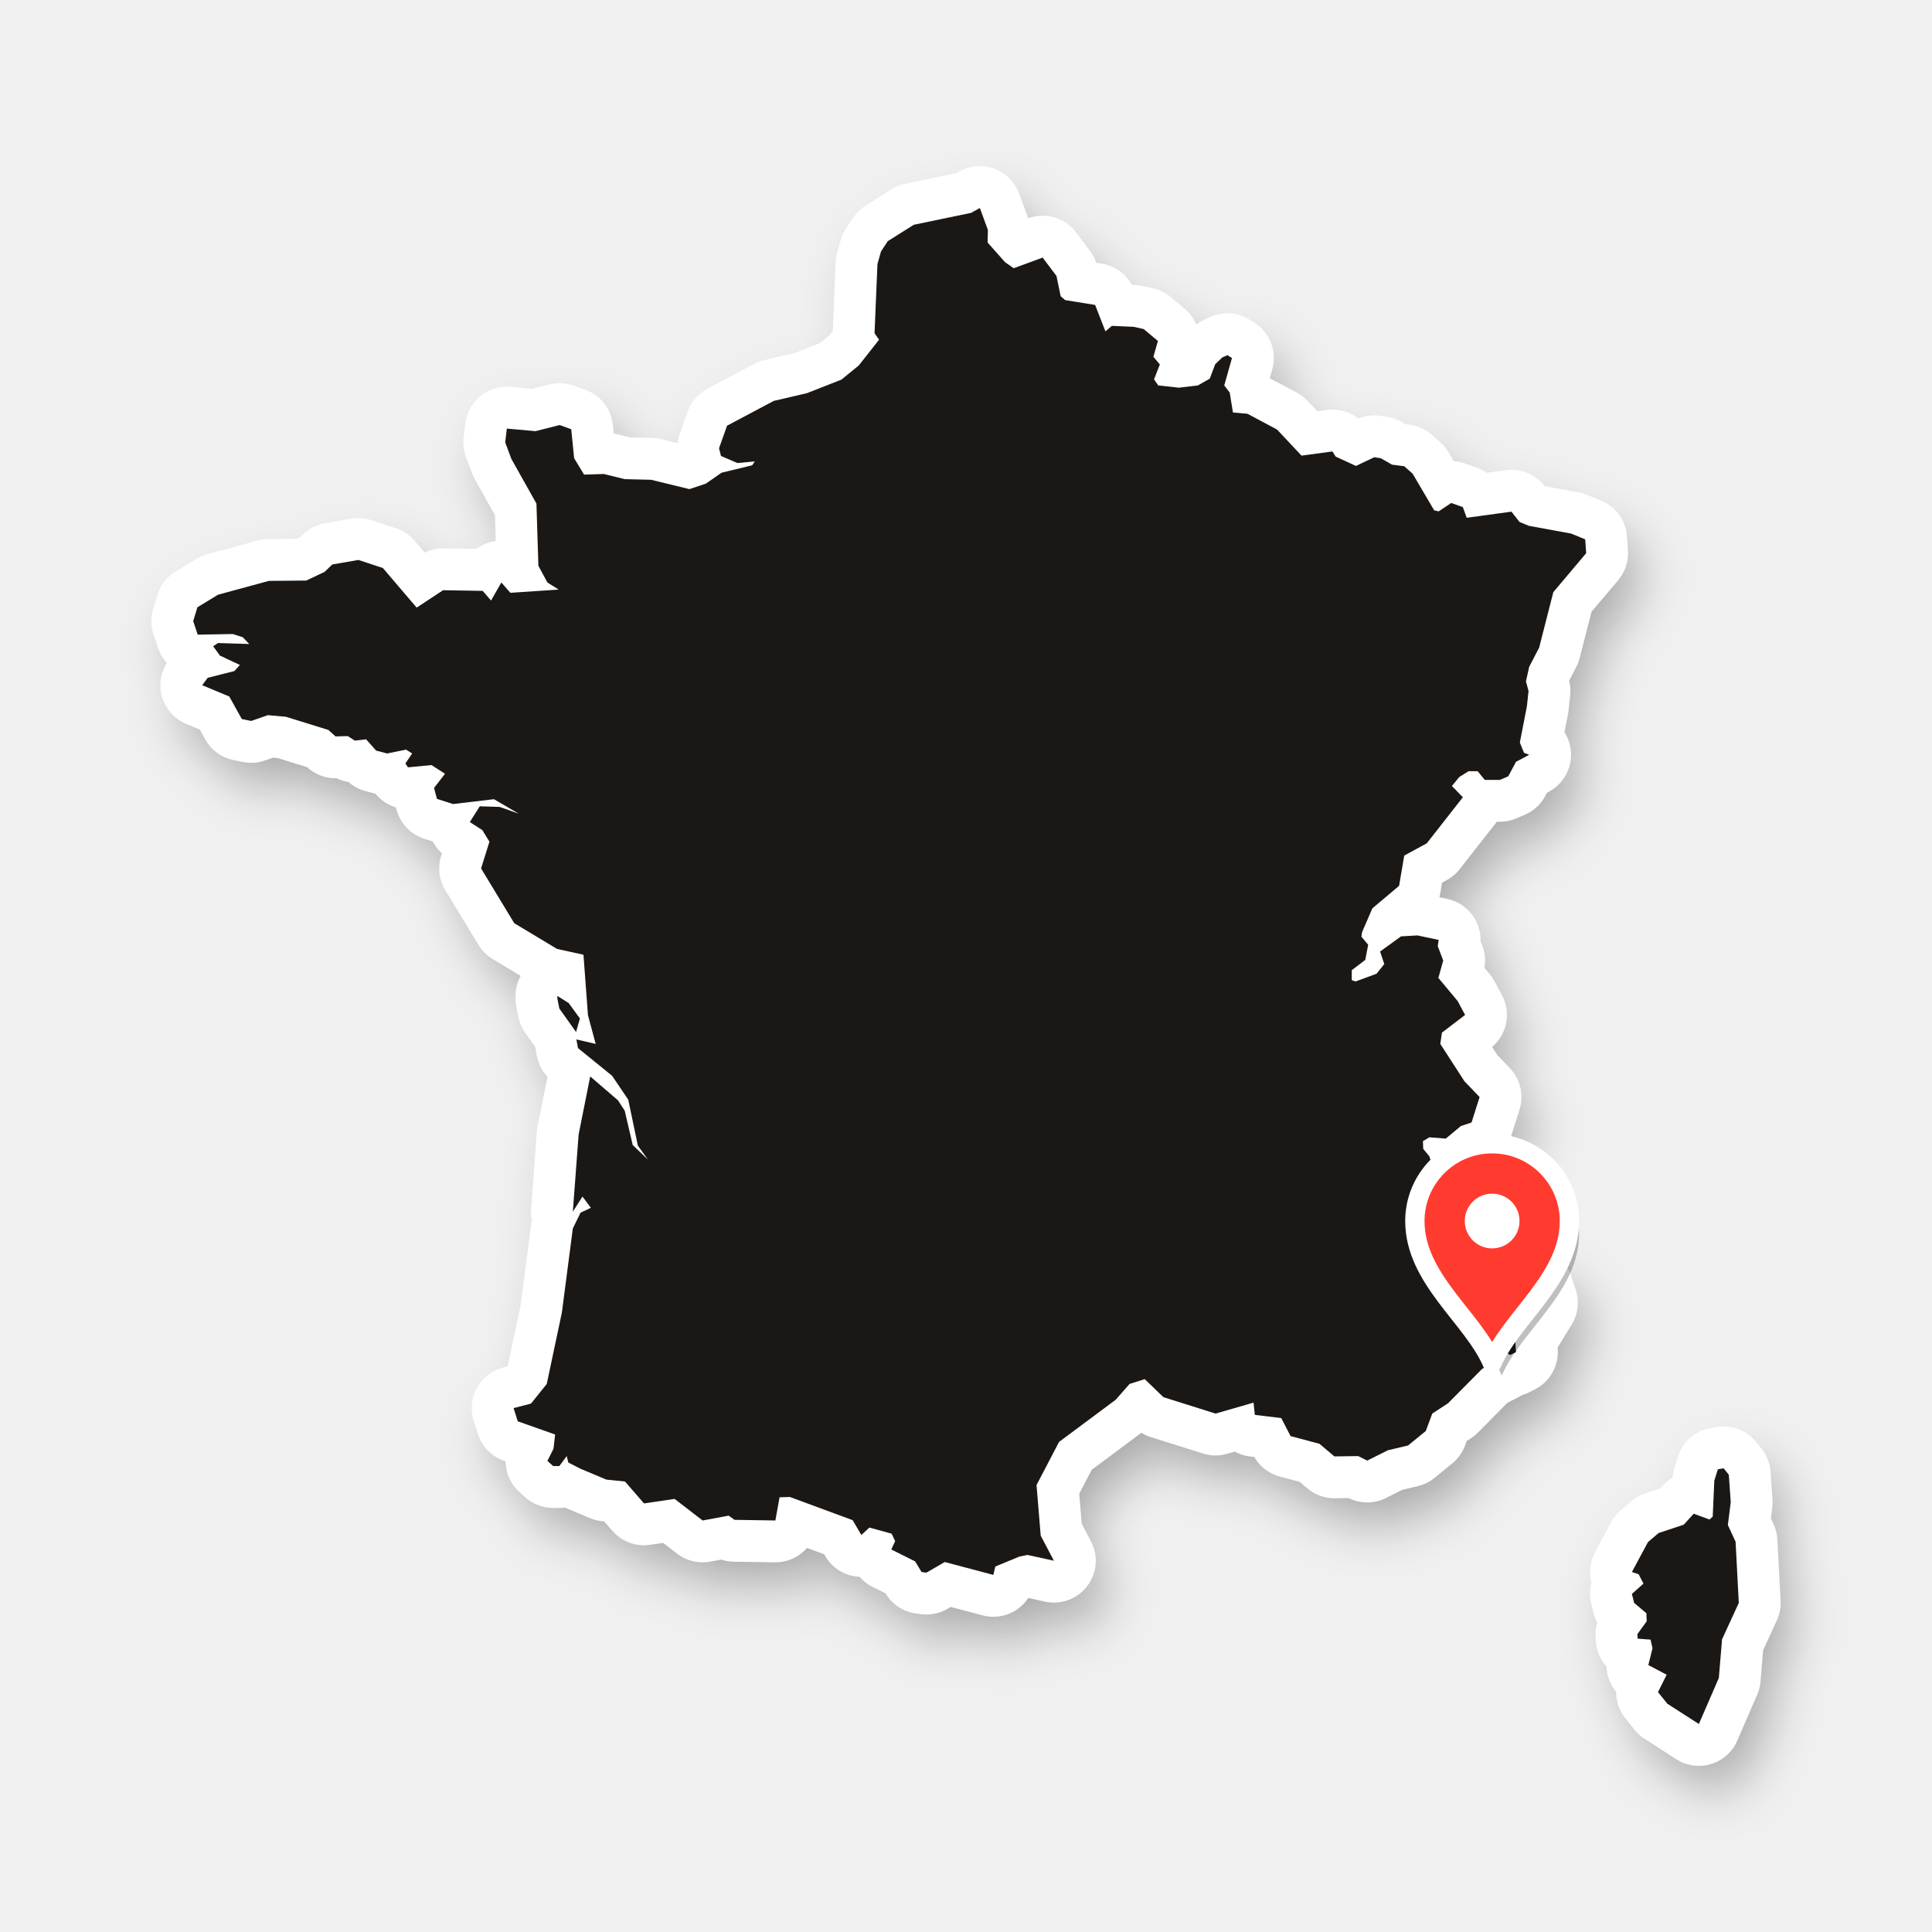
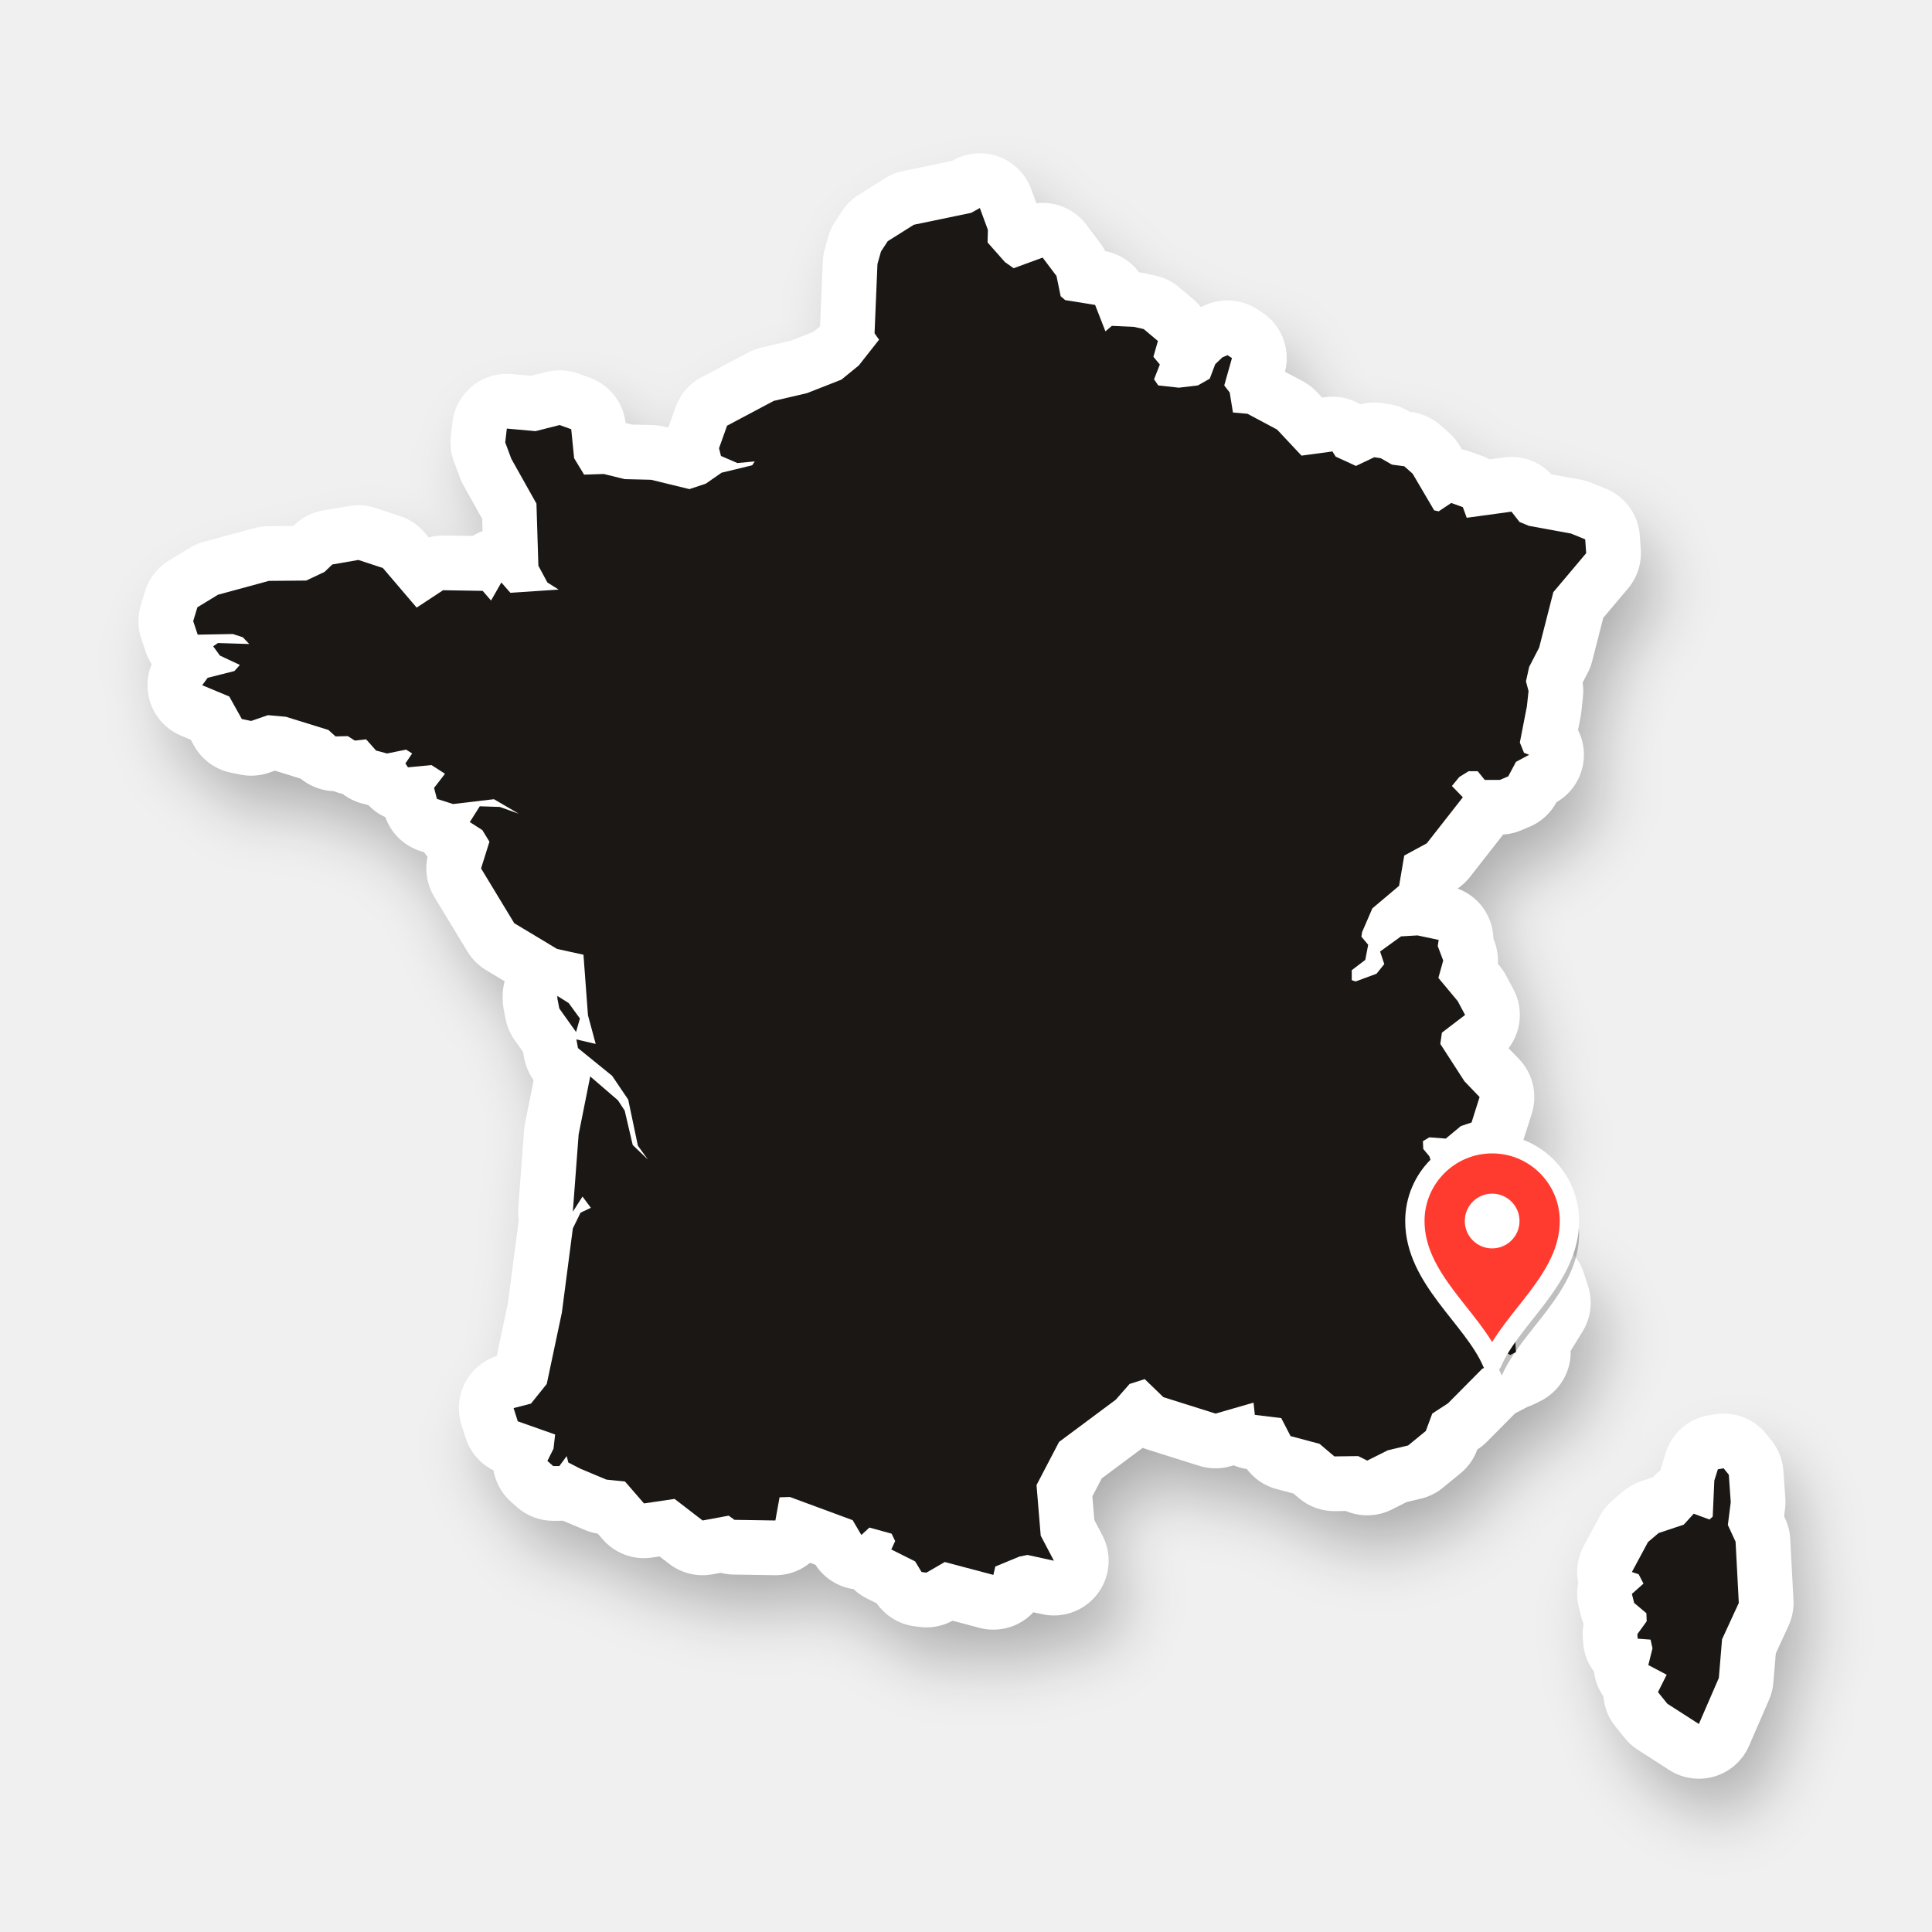
<svg xmlns="http://www.w3.org/2000/svg" width="600" height="600" viewBox="0 0 600 600">
  <defs>
    <filter id="s" x="-20%" y="-20%" width="140%" height="140%">
-       <feGaussianBlur stdDeviation="7" />
+       <feGaussianBlur stdDeviation="9" />
    </filter>
  </defs>
-   <path d="M537.5 466.5L536.6 473.6L539.0 478.8L540.0 497.8L534.8 509.1L533.8 521.1L527.6 535.4L517.8 529.1L514.9 525.5L517.6 520.1L511.9 517.1L513.2 511.9L512.6 509.2L508.6 508.9L508.5 507.5L511.4 503.5L511.3 501.0L507.5 497.8L506.8 495.0L510.4 491.8L508.9 488.9L506.8 488.2L511.8 478.9L515.1 476.1L522.9 473.5L526.0 470.1L530.9 471.9L531.9 471.0L532.4 459.8L533.5 456.3L535.3 456.0L536.9 458.0L537.5 466.5ZM474.9 234.4L470.8 236.6L468.4 241.1L465.8 242.2L461.1 242.2L458.9 239.5L456.1 239.5L453.2 241.3L450.9 244.1L454.3 247.6L443.1 261.9L436.1 265.7L434.5 275.1L426.2 282.1L423.0 289.5L422.8 290.9L424.9 293.4L424.0 298.1L419.8 301.3L419.8 304.4L421.0 304.8L427.5 302.4L429.9 299.4L428.6 295.5L435.1 290.8L440.2 290.5L446.8 291.9L446.5 293.8L448.2 298.3L446.7 303.7L452.7 310.9L455.0 315.2L447.8 320.7L447.3 324.2L454.8 335.8L459.5 340.7L457.0 348.6L453.7 349.7L449.0 353.6L443.9 353.2L441.9 354.4L442.0 356.8L443.9 359.1L445.5 364.0L454.1 368.5L455.3 373.9L453.0 375.8L449.0 383.9L450.7 387.9L450.1 389.6L453.2 395.0L459.3 398.9L466.7 402.4L475.7 400.6L477.0 404.6L470.5 415.2L470.8 419.9L469.0 420.8L467.6 420.0L467.0 421.6L460.3 425.1L449.7 435.8L444.8 439.0L442.8 444.4L437.3 448.9L431.0 450.4L424.6 453.6L421.8 452.2L414.4 452.3L409.8 448.4L400.8 446.0L397.9 440.4L389.7 439.4L389.3 435.6L377.5 439.0L361.3 433.9L355.5 428.3L350.8 429.8L346.5 434.7L328.9 447.8L321.9 461.2L323.2 476.9L327.3 484.7L319.1 482.9L316.6 483.4L309.1 486.5L308.5 489.1L293.4 485.1L287.7 488.4L286.2 488.2L284.2 484.9L276.8 481.2L278.0 478.6L276.9 476.3L270.0 474.4L267.5 476.7L264.8 472.1L245.3 464.9L242.1 465.0L240.8 472.2L228.1 472.0L226.3 470.7L218.2 472.2L209.5 465.5L200.0 466.9L194.1 460.1L188.3 459.5L180.2 456.1L176.5 454.2L176.0 452.2L173.7 455.3L171.8 455.3L170.0 453.7L171.9 449.9L172.4 445.5L160.8 441.4L159.5 437.3L164.9 435.9L169.8 429.8L174.5 407.6L177.9 381.5L180.3 376.6L183.5 375.1L180.9 371.6L177.9 376.3L179.7 352.3L183.3 334.3L191.9 341.7L194.0 344.9L196.5 355.6L201.2 360.1L198.1 355.8L195.1 341.5L190.1 334.1L179.5 325.5L179.0 322.8L185.0 324.2L182.6 315.3L181.2 296.5L173.0 294.7L159.7 286.7L149.4 269.7L152.0 261.4L149.8 257.8L145.9 255.3L149.0 250.4L155.2 250.6L161.1 252.7L153.4 248.2L140.7 249.7L135.7 248.1L134.8 244.7L138.2 240.3L134.0 237.6L126.7 238.3L125.9 237.1L128.0 234.0L126.1 232.8L120.2 234.0L116.8 233.1L113.7 229.6L110.2 230.0L108.0 228.6L104.2 228.7L102.0 226.7L88.8 222.6L83.2 222.1L78.0 223.9L75.1 223.3L71.2 216.3L62.8 212.8L64.5 210.5L72.8 208.4L74.5 206.5L68.3 203.6L66.2 200.7L67.7 199.7L77.4 200.0L75.4 197.9L72.3 196.9L61.4 197.1L60.0 192.9L61.3 188.6L67.7 184.7L83.5 180.4L95.1 180.3L100.8 177.6L103.2 175.3L111.3 173.9L118.9 176.4L129.4 188.7L137.6 183.3L149.9 183.5L152.5 186.5L155.7 180.9L158.5 184.1L173.5 183.1L170.0 180.9L167.2 175.7L166.6 156.4L158.8 142.5L156.9 137.4L157.4 133.1L166.3 133.9L173.8 132.0L177.4 133.3L178.3 142.3L181.4 147.4L187.5 147.2L194.0 148.8L202.2 149.0L214.1 151.9L219.2 150.2L224.1 146.8L233.6 144.5L234.4 143.3L229.0 143.8L223.9 141.6L223.3 139.2L225.8 132.2L240.3 124.5L250.6 122.1L261.3 117.9L266.7 113.5L273.0 105.5L271.6 103.5L272.5 82.0L273.6 78.1L275.7 74.9L283.8 69.8L301.6 66.1L304.3 64.6L306.8 71.4L306.7 75.3L312.1 81.4L314.8 83.3L323.8 80.0L328.1 85.7L329.4 92.0L330.8 93.2L340.1 94.7L343.3 102.9L345.3 101.2L352.1 101.5L355.2 102.2L359.6 105.9L358.2 110.8L360.2 113.2L358.4 117.8L359.7 119.7L366.1 120.4L372.0 119.7L375.7 117.6L377.4 113.1L379.6 111.0L381.2 110.3L382.6 111.2L380.2 119.7L381.9 121.9L382.9 128.1L387.4 128.5L396.6 133.4L404.2 141.5L413.8 140.2L414.8 141.8L421.1 144.7L426.8 142.0L428.8 142.3L432.3 144.3L436.1 144.8L438.7 147.1L445.4 158.5L446.8 158.8L450.7 156.2L454.3 157.5L455.5 160.8L469.4 158.9L471.9 162.1L474.8 163.3L487.9 165.7L492.3 167.5L492.6 171.8L482.4 183.9L478.0 201.1L474.9 207.1L473.9 211.6L474.7 214.6L474.2 219.3L472.0 230.6L473.3 233.8L474.9 234.4ZM180.1 316.3L178.9 320.5L173.7 313.2L173.1 310.1L173.1 309.3L176.6 311.5L180.1 316.3Z" transform="translate(5 9)" fill="#000" fill-opacity=".22" stroke="#000" stroke-opacity=".22" stroke-width="26" stroke-linejoin="round" filter="url(#s)" />
-   <path d="M537.5 466.5L536.6 473.6L539.0 478.8L540.0 497.8L534.8 509.1L533.8 521.1L527.6 535.4L517.8 529.1L514.9 525.5L517.6 520.1L511.9 517.1L513.2 511.9L512.6 509.2L508.6 508.9L508.5 507.5L511.4 503.5L511.3 501.0L507.5 497.8L506.8 495.0L510.4 491.8L508.9 488.9L506.8 488.2L511.8 478.9L515.1 476.1L522.9 473.5L526.0 470.1L530.9 471.9L531.9 471.0L532.4 459.8L533.5 456.3L535.3 456.0L536.9 458.0L537.5 466.5ZM474.9 234.4L470.8 236.6L468.4 241.1L465.8 242.2L461.1 242.2L458.9 239.5L456.1 239.5L453.2 241.3L450.9 244.1L454.3 247.6L443.1 261.9L436.1 265.7L434.5 275.1L426.2 282.1L423.0 289.5L422.8 290.9L424.9 293.4L424.0 298.1L419.8 301.3L419.8 304.4L421.0 304.8L427.5 302.4L429.9 299.4L428.6 295.5L435.1 290.8L440.2 290.5L446.8 291.9L446.5 293.8L448.2 298.3L446.7 303.7L452.7 310.9L455.0 315.2L447.8 320.7L447.3 324.2L454.8 335.8L459.5 340.7L457.0 348.6L453.7 349.7L449.0 353.6L443.9 353.2L441.9 354.4L442.0 356.8L443.9 359.1L445.5 364.0L454.1 368.5L455.3 373.9L453.0 375.8L449.0 383.9L450.7 387.9L450.1 389.6L453.2 395.0L459.3 398.9L466.7 402.4L475.7 400.6L477.0 404.6L470.5 415.2L470.8 419.9L469.0 420.8L467.6 420.0L467.0 421.6L460.3 425.1L449.7 435.8L444.8 439.0L442.8 444.4L437.3 448.9L431.0 450.4L424.6 453.6L421.8 452.2L414.4 452.3L409.8 448.4L400.8 446.0L397.9 440.4L389.7 439.4L389.3 435.6L377.5 439.0L361.3 433.9L355.5 428.3L350.8 429.8L346.5 434.7L328.9 447.8L321.9 461.2L323.2 476.9L327.3 484.7L319.1 482.9L316.6 483.4L309.1 486.5L308.5 489.1L293.4 485.1L287.7 488.4L286.2 488.2L284.2 484.9L276.8 481.2L278.0 478.6L276.9 476.3L270.0 474.4L267.5 476.7L264.8 472.1L245.3 464.9L242.1 465.0L240.8 472.2L228.1 472.0L226.3 470.7L218.2 472.2L209.5 465.5L200.0 466.9L194.1 460.1L188.3 459.5L180.2 456.1L176.5 454.2L176.0 452.2L173.7 455.3L171.8 455.3L170.0 453.7L171.9 449.9L172.4 445.5L160.8 441.4L159.5 437.3L164.9 435.9L169.8 429.8L174.5 407.6L177.9 381.5L180.3 376.6L183.5 375.1L180.9 371.6L177.9 376.3L179.7 352.3L183.3 334.3L191.9 341.7L194.0 344.9L196.5 355.6L201.2 360.1L198.1 355.8L195.1 341.5L190.1 334.1L179.5 325.5L179.0 322.8L185.0 324.2L182.6 315.3L181.2 296.5L173.0 294.7L159.7 286.7L149.4 269.7L152.0 261.4L149.8 257.8L145.9 255.3L149.0 250.4L155.2 250.6L161.1 252.7L153.4 248.2L140.7 249.7L135.7 248.1L134.8 244.7L138.2 240.3L134.0 237.6L126.7 238.3L125.9 237.1L128.0 234.0L126.1 232.8L120.2 234.0L116.8 233.1L113.7 229.6L110.2 230.0L108.0 228.6L104.2 228.7L102.0 226.7L88.8 222.6L83.2 222.1L78.0 223.9L75.1 223.3L71.2 216.3L62.8 212.8L64.5 210.5L72.8 208.4L74.5 206.5L68.3 203.6L66.2 200.7L67.7 199.7L77.4 200.0L75.4 197.9L72.3 196.9L61.4 197.1L60.0 192.9L61.3 188.6L67.7 184.7L83.5 180.4L95.1 180.3L100.8 177.6L103.2 175.3L111.3 173.9L118.9 176.4L129.4 188.7L137.6 183.3L149.9 183.5L152.5 186.5L155.7 180.9L158.5 184.1L173.5 183.1L170.0 180.9L167.2 175.7L166.6 156.4L158.8 142.5L156.9 137.4L157.4 133.1L166.3 133.9L173.8 132.0L177.4 133.3L178.3 142.3L181.4 147.4L187.5 147.2L194.0 148.8L202.2 149.0L214.1 151.9L219.2 150.2L224.1 146.8L233.6 144.5L234.4 143.3L229.0 143.8L223.9 141.6L223.3 139.2L225.8 132.2L240.3 124.5L250.6 122.1L261.3 117.9L266.7 113.5L273.0 105.5L271.6 103.5L272.5 82.0L273.6 78.1L275.7 74.9L283.8 69.8L301.6 66.1L304.3 64.6L306.8 71.4L306.7 75.3L312.1 81.4L314.8 83.3L323.8 80.0L328.1 85.7L329.4 92.0L330.8 93.2L340.1 94.7L343.3 102.9L345.3 101.2L352.1 101.5L355.2 102.2L359.6 105.9L358.2 110.8L360.2 113.2L358.4 117.8L359.7 119.7L366.1 120.4L372.0 119.7L375.7 117.6L377.4 113.1L379.6 111.0L381.2 110.3L382.6 111.2L380.2 119.7L381.9 121.9L382.9 128.1L387.4 128.5L396.6 133.4L404.2 141.5L413.8 140.2L414.8 141.8L421.1 144.7L426.8 142.0L428.8 142.3L432.3 144.3L436.1 144.8L438.7 147.1L445.4 158.5L446.8 158.8L450.7 156.2L454.3 157.5L455.5 160.8L469.4 158.9L471.9 162.1L474.8 163.3L487.9 165.7L492.3 167.5L492.6 171.8L482.4 183.9L478.0 201.1L474.9 207.1L473.9 211.6L474.7 214.6L474.2 219.3L472.0 230.6L473.3 233.8L474.9 234.4ZM180.1 316.3L178.9 320.5L173.7 313.2L173.1 310.1L173.1 309.3L176.6 311.5L180.1 316.3Z" fill="#fff" stroke="#fff" stroke-width="26" stroke-linejoin="round" />
+   <path d="M537.5 466.5L536.6 473.6L539.0 478.8L540.0 497.8L534.8 509.1L533.8 521.1L527.6 535.4L517.8 529.1L514.9 525.5L517.6 520.1L511.9 517.1L513.2 511.9L512.6 509.2L508.6 508.9L508.5 507.5L511.4 503.5L511.3 501.0L507.5 497.8L506.8 495.0L510.4 491.8L508.9 488.9L506.8 488.2L511.8 478.9L515.1 476.1L522.9 473.5L526.0 470.1L530.9 471.9L531.9 471.0L532.4 459.8L533.5 456.3L535.3 456.0L536.9 458.0L537.5 466.5ZM474.9 234.4L470.8 236.6L468.4 241.1L465.8 242.2L461.1 242.2L458.9 239.5L456.1 239.5L453.2 241.3L450.9 244.1L454.3 247.6L443.1 261.9L436.1 265.7L434.5 275.1L426.2 282.1L423.0 289.5L422.8 290.9L424.9 293.4L424.0 298.1L419.8 301.3L419.8 304.4L421.0 304.8L427.5 302.4L429.9 299.4L428.6 295.5L435.1 290.8L440.2 290.5L446.8 291.9L446.5 293.8L448.2 298.3L446.7 303.7L452.7 310.9L455.0 315.2L447.8 320.7L447.3 324.2L454.8 335.8L459.5 340.7L457.0 348.6L453.7 349.7L449.0 353.6L443.9 353.2L441.9 354.4L442.0 356.8L443.9 359.1L445.5 364.0L454.1 368.5L455.3 373.9L453.0 375.8L449.0 383.9L450.7 387.9L450.1 389.6L453.2 395.0L459.3 398.9L466.7 402.4L475.7 400.6L477.0 404.6L470.5 415.2L470.8 419.9L469.0 420.8L467.6 420.0L467.0 421.6L460.3 425.1L449.7 435.8L444.8 439.0L442.8 444.4L437.3 448.9L431.0 450.4L424.6 453.6L421.8 452.2L414.4 452.3L409.8 448.4L400.8 446.0L397.9 440.4L389.7 439.4L389.3 435.6L377.5 439.0L361.3 433.9L355.5 428.3L350.8 429.8L346.5 434.7L328.9 447.8L321.9 461.2L323.2 476.9L327.3 484.7L319.1 482.9L316.6 483.4L309.1 486.5L308.5 489.1L293.4 485.1L287.7 488.4L286.2 488.2L284.2 484.9L276.8 481.2L278.0 478.6L276.9 476.3L270.0 474.4L267.5 476.7L264.8 472.1L245.3 464.9L242.1 465.0L240.8 472.2L228.1 472.0L226.3 470.7L218.2 472.2L209.5 465.5L200.0 466.9L194.1 460.1L188.3 459.5L180.2 456.1L176.5 454.2L176.0 452.2L173.7 455.3L171.8 455.3L170.0 453.7L171.9 449.9L172.4 445.5L160.8 441.4L159.5 437.3L164.9 435.9L169.8 429.8L174.5 407.6L177.9 381.5L180.3 376.6L183.5 375.1L180.9 371.6L177.9 376.3L179.7 352.3L183.3 334.3L191.9 341.7L194.0 344.9L196.5 355.6L201.2 360.1L198.1 355.8L195.1 341.5L190.1 334.1L179.5 325.5L179.0 322.8L185.0 324.2L182.6 315.3L181.2 296.5L173.0 294.7L159.7 286.7L149.4 269.7L152.0 261.4L149.8 257.8L145.9 255.3L149.0 250.4L155.2 250.6L161.1 252.7L153.4 248.2L140.7 249.7L135.7 248.1L134.8 244.7L138.2 240.3L134.0 237.6L126.7 238.3L125.9 237.1L128.0 234.0L126.1 232.8L120.2 234.0L116.8 233.1L113.7 229.6L110.2 230.0L108.0 228.6L104.2 228.7L102.0 226.7L88.8 222.6L83.2 222.1L78.0 223.9L75.1 223.3L71.2 216.3L62.8 212.8L64.5 210.5L72.8 208.4L74.5 206.5L68.3 203.6L66.2 200.7L67.7 199.7L77.4 200.0L75.4 197.9L72.3 196.9L61.4 197.1L60.0 192.9L61.3 188.6L67.7 184.7L83.5 180.4L95.1 180.3L100.8 177.6L103.2 175.3L111.3 173.9L118.9 176.4L129.4 188.7L137.6 183.3L149.9 183.5L152.5 186.5L155.7 180.9L158.5 184.1L173.5 183.1L170.0 180.9L167.2 175.7L166.6 156.4L158.8 142.5L156.9 137.4L157.4 133.1L166.3 133.9L173.8 132.0L177.4 133.3L178.3 142.3L181.4 147.4L187.5 147.2L194.0 148.8L202.2 149.0L214.1 151.9L219.2 150.2L224.1 146.8L233.6 144.5L234.4 143.3L229.0 143.8L223.9 141.6L223.3 139.2L225.8 132.2L240.3 124.5L250.6 122.1L261.3 117.9L266.7 113.5L273.0 105.5L271.6 103.5L272.5 82.0L273.6 78.1L275.7 74.9L283.8 69.8L301.6 66.1L304.3 64.6L306.8 71.4L306.7 75.3L312.1 81.4L314.8 83.3L323.8 80.0L328.1 85.7L329.4 92.0L330.8 93.2L340.1 94.7L343.3 102.9L345.3 101.2L352.1 101.5L355.2 102.2L359.6 105.9L358.2 110.8L360.2 113.2L358.4 117.8L359.7 119.7L366.1 120.4L372.0 119.7L375.7 117.6L377.4 113.1L379.6 111.0L381.2 110.3L382.6 111.2L380.2 119.7L381.9 121.9L382.9 128.1L387.4 128.5L396.6 133.4L404.2 141.5L413.8 140.2L414.8 141.8L421.1 144.7L426.8 142.0L428.8 142.3L432.3 144.3L436.1 144.8L438.7 147.1L445.4 158.5L446.8 158.8L450.7 156.2L454.3 157.5L455.5 160.8L469.4 158.9L471.9 162.1L474.8 163.3L487.9 165.7L492.3 167.5L492.6 171.8L482.4 183.9L478.0 201.1L474.9 207.1L473.9 211.6L474.7 214.6L474.2 219.3L472.0 230.6L473.3 233.8L474.9 234.4ZM180.1 316.3L178.9 320.5L173.7 313.2L173.1 310.1L173.1 309.3L176.6 311.5L180.1 316.3Z" transform="translate(6 12)" fill="#000" fill-opacity=".22" stroke="#000" stroke-opacity=".22" stroke-width="34" stroke-linejoin="round" filter="url(#s)" />
+   <path d="M537.5 466.5L536.6 473.6L539.0 478.8L540.0 497.8L534.8 509.1L533.8 521.1L527.6 535.4L517.8 529.1L514.9 525.5L517.6 520.1L511.9 517.1L513.2 511.9L512.6 509.2L508.6 508.9L508.5 507.5L511.4 503.5L511.3 501.0L507.5 497.8L506.8 495.0L510.4 491.8L508.9 488.9L506.8 488.2L511.8 478.9L515.1 476.1L522.9 473.5L526.0 470.1L530.9 471.9L531.9 471.0L532.4 459.8L533.5 456.3L535.3 456.0L536.9 458.0L537.5 466.5ZM474.9 234.4L470.8 236.6L468.4 241.1L465.8 242.2L461.1 242.2L458.9 239.5L456.1 239.5L453.2 241.3L450.9 244.1L454.3 247.6L443.1 261.9L436.1 265.7L434.5 275.1L426.2 282.1L423.0 289.5L422.8 290.9L424.9 293.4L424.0 298.1L419.8 301.3L419.8 304.4L421.0 304.8L427.5 302.4L429.9 299.4L428.6 295.5L435.1 290.8L440.2 290.5L446.8 291.9L446.5 293.8L448.2 298.3L446.7 303.7L452.7 310.9L455.0 315.2L447.8 320.7L447.3 324.2L454.8 335.8L459.5 340.7L457.0 348.6L453.7 349.7L449.0 353.6L443.9 353.2L441.9 354.4L442.0 356.8L443.9 359.1L445.5 364.0L454.1 368.5L455.3 373.9L453.0 375.8L449.0 383.9L450.7 387.9L450.1 389.6L453.2 395.0L459.3 398.9L466.7 402.4L475.7 400.6L477.0 404.6L470.5 415.2L470.8 419.9L469.0 420.8L467.6 420.0L467.0 421.6L460.3 425.1L449.7 435.8L444.8 439.0L442.8 444.4L437.3 448.9L431.0 450.4L424.6 453.6L421.8 452.2L414.4 452.3L409.8 448.4L400.8 446.0L397.9 440.4L389.7 439.4L389.3 435.6L377.5 439.0L361.3 433.9L355.5 428.3L350.8 429.8L346.5 434.7L328.9 447.8L321.9 461.2L323.2 476.9L327.3 484.7L319.1 482.9L316.6 483.4L309.1 486.5L308.5 489.1L293.4 485.1L287.7 488.4L286.2 488.2L284.2 484.9L276.8 481.2L278.0 478.6L276.9 476.3L270.0 474.4L267.5 476.7L264.8 472.1L245.3 464.9L242.1 465.0L240.8 472.2L228.1 472.0L226.3 470.7L218.2 472.2L209.5 465.5L200.0 466.9L194.1 460.1L188.3 459.5L180.2 456.1L176.5 454.2L176.0 452.2L173.7 455.3L171.8 455.3L170.0 453.7L171.9 449.9L172.4 445.5L160.8 441.4L159.5 437.3L164.9 435.9L169.8 429.8L174.5 407.6L177.9 381.5L180.3 376.6L183.5 375.1L180.9 371.6L177.9 376.3L179.7 352.3L183.3 334.3L191.9 341.7L194.0 344.9L196.5 355.6L201.2 360.1L198.1 355.8L195.1 341.5L190.1 334.1L179.5 325.5L179.0 322.8L185.0 324.2L182.6 315.3L181.2 296.5L173.0 294.7L159.7 286.7L149.4 269.7L152.0 261.4L149.8 257.8L145.9 255.3L149.0 250.4L155.2 250.6L161.1 252.7L153.4 248.2L140.7 249.7L135.7 248.1L134.8 244.7L138.2 240.3L134.0 237.6L126.7 238.3L125.9 237.1L128.0 234.0L126.1 232.8L120.2 234.0L116.8 233.1L113.7 229.6L110.2 230.0L108.0 228.6L104.2 228.7L102.0 226.7L88.8 222.6L83.2 222.1L78.0 223.9L75.1 223.3L71.2 216.3L62.8 212.8L64.5 210.5L72.8 208.4L74.5 206.5L68.3 203.6L66.2 200.7L67.7 199.7L77.4 200.0L75.4 197.9L72.3 196.9L61.4 197.1L60.0 192.9L61.3 188.6L67.7 184.7L83.5 180.4L95.1 180.3L100.8 177.6L103.2 175.3L111.3 173.9L118.9 176.4L129.4 188.7L137.6 183.3L149.9 183.5L152.5 186.5L155.7 180.9L158.5 184.1L173.5 183.1L170.0 180.9L167.2 175.7L166.6 156.4L158.8 142.5L156.9 137.4L157.4 133.1L166.3 133.9L173.8 132.0L177.4 133.3L178.3 142.3L181.4 147.4L187.5 147.2L194.0 148.8L202.2 149.0L214.1 151.9L219.2 150.2L224.1 146.8L233.6 144.5L234.4 143.3L229.0 143.8L223.9 141.6L223.3 139.2L225.8 132.2L240.3 124.5L250.6 122.1L261.3 117.9L266.7 113.5L273.0 105.5L271.6 103.5L272.5 82.0L273.6 78.1L275.7 74.9L283.8 69.8L301.6 66.1L304.3 64.6L306.8 71.4L306.7 75.3L312.1 81.4L314.8 83.3L323.8 80.0L328.1 85.7L329.4 92.0L330.8 93.2L340.1 94.7L343.3 102.9L345.3 101.2L352.1 101.5L355.2 102.2L359.6 105.9L358.2 110.8L360.2 113.2L358.4 117.8L359.7 119.7L366.1 120.4L372.0 119.7L375.7 117.6L377.4 113.1L379.6 111.0L381.2 110.3L382.6 111.2L380.2 119.7L381.9 121.9L382.9 128.1L387.4 128.5L396.6 133.4L404.2 141.5L413.8 140.2L414.8 141.8L421.1 144.7L426.8 142.0L428.8 142.3L432.3 144.3L436.1 144.8L438.7 147.1L445.4 158.5L446.8 158.8L450.7 156.2L454.3 157.5L455.5 160.8L469.4 158.9L471.9 162.1L474.8 163.3L487.9 165.7L492.3 167.5L492.6 171.8L482.4 183.9L478.0 201.1L474.9 207.1L473.9 211.6L474.7 214.6L474.2 219.3L472.0 230.6L473.3 233.8L474.9 234.4ZM180.1 316.3L178.9 320.5L173.7 313.2L173.1 310.1L173.1 309.3L176.6 311.5L180.1 316.3Z" fill="#fff" stroke="#fff" stroke-width="34" stroke-linejoin="round" />
  <path d="M537.5 466.5L536.6 473.6L539.0 478.8L540.0 497.8L534.8 509.1L533.8 521.1L527.6 535.4L517.8 529.1L514.9 525.5L517.6 520.1L511.9 517.1L513.2 511.9L512.6 509.2L508.6 508.9L508.5 507.5L511.4 503.5L511.3 501.0L507.5 497.8L506.8 495.0L510.4 491.8L508.9 488.9L506.8 488.2L511.8 478.9L515.1 476.1L522.9 473.5L526.0 470.1L530.9 471.9L531.9 471.0L532.4 459.8L533.5 456.3L535.3 456.0L536.9 458.0L537.5 466.5ZM474.9 234.4L470.8 236.6L468.4 241.1L465.8 242.2L461.1 242.2L458.9 239.5L456.1 239.5L453.2 241.3L450.9 244.1L454.3 247.6L443.1 261.9L436.1 265.7L434.5 275.1L426.2 282.1L423.0 289.5L422.8 290.9L424.9 293.4L424.0 298.1L419.8 301.3L419.8 304.4L421.0 304.8L427.5 302.4L429.9 299.4L428.6 295.5L435.1 290.8L440.2 290.5L446.8 291.9L446.5 293.8L448.2 298.3L446.7 303.7L452.7 310.9L455.0 315.2L447.8 320.7L447.3 324.2L454.8 335.8L459.5 340.7L457.0 348.6L453.7 349.7L449.0 353.6L443.9 353.2L441.9 354.4L442.0 356.8L443.9 359.1L445.5 364.0L454.1 368.5L455.3 373.9L453.0 375.8L449.0 383.9L450.7 387.9L450.1 389.6L453.2 395.0L459.3 398.9L466.7 402.4L475.7 400.6L477.0 404.6L470.5 415.2L470.8 419.9L469.0 420.8L467.6 420.0L467.0 421.6L460.3 425.1L449.7 435.8L444.8 439.0L442.8 444.4L437.3 448.9L431.0 450.4L424.6 453.6L421.8 452.2L414.4 452.3L409.8 448.4L400.8 446.0L397.9 440.4L389.7 439.4L389.3 435.6L377.5 439.0L361.3 433.9L355.5 428.3L350.8 429.8L346.5 434.7L328.9 447.8L321.9 461.2L323.2 476.9L327.3 484.7L319.1 482.9L316.6 483.4L309.1 486.5L308.5 489.1L293.4 485.1L287.7 488.4L286.2 488.2L284.2 484.9L276.8 481.2L278.0 478.6L276.9 476.3L270.0 474.4L267.5 476.7L264.8 472.1L245.3 464.9L242.1 465.0L240.8 472.2L228.1 472.0L226.3 470.7L218.2 472.2L209.5 465.5L200.0 466.9L194.1 460.1L188.3 459.5L180.2 456.1L176.5 454.2L176.0 452.2L173.7 455.3L171.8 455.3L170.0 453.7L171.9 449.9L172.4 445.5L160.8 441.4L159.5 437.3L164.9 435.9L169.8 429.8L174.5 407.6L177.9 381.5L180.3 376.6L183.5 375.1L180.9 371.6L177.9 376.3L179.7 352.3L183.3 334.3L191.9 341.7L194.0 344.9L196.5 355.6L201.2 360.1L198.1 355.8L195.1 341.5L190.1 334.1L179.5 325.5L179.0 322.8L185.0 324.2L182.6 315.3L181.2 296.5L173.0 294.7L159.7 286.7L149.4 269.7L152.0 261.4L149.8 257.8L145.9 255.3L149.0 250.4L155.2 250.6L161.1 252.7L153.4 248.2L140.7 249.7L135.7 248.1L134.8 244.7L138.2 240.3L134.0 237.6L126.7 238.3L125.9 237.1L128.0 234.0L126.1 232.8L120.2 234.0L116.8 233.1L113.7 229.6L110.2 230.0L108.0 228.6L104.2 228.7L102.0 226.7L88.8 222.6L83.2 222.1L78.0 223.9L75.1 223.3L71.2 216.3L62.8 212.8L64.5 210.5L72.8 208.4L74.5 206.5L68.3 203.6L66.2 200.7L67.7 199.7L77.4 200.0L75.4 197.9L72.3 196.9L61.4 197.1L60.0 192.9L61.3 188.6L67.7 184.7L83.5 180.4L95.1 180.3L100.8 177.6L103.2 175.3L111.3 173.9L118.9 176.4L129.4 188.7L137.6 183.3L149.9 183.5L152.5 186.5L155.7 180.9L158.5 184.1L173.5 183.1L170.0 180.9L167.2 175.7L166.6 156.4L158.8 142.5L156.9 137.4L157.4 133.1L166.3 133.9L173.8 132.0L177.4 133.3L178.3 142.3L181.4 147.4L187.5 147.2L194.0 148.8L202.2 149.0L214.1 151.9L219.2 150.2L224.1 146.8L233.6 144.5L234.4 143.3L229.0 143.8L223.9 141.6L223.3 139.2L225.8 132.2L240.3 124.5L250.6 122.1L261.3 117.9L266.7 113.5L273.0 105.5L271.6 103.5L272.5 82.0L273.6 78.1L275.7 74.9L283.8 69.8L301.6 66.1L304.3 64.6L306.8 71.4L306.7 75.3L312.1 81.4L314.8 83.3L323.8 80.0L328.1 85.7L329.4 92.0L330.8 93.2L340.1 94.7L343.3 102.9L345.3 101.2L352.1 101.5L355.2 102.2L359.6 105.9L358.2 110.8L360.2 113.2L358.4 117.8L359.7 119.7L366.1 120.4L372.0 119.7L375.7 117.6L377.4 113.1L379.6 111.0L381.2 110.3L382.6 111.2L380.2 119.7L381.9 121.9L382.9 128.1L387.4 128.5L396.6 133.4L404.2 141.5L413.8 140.2L414.8 141.8L421.1 144.7L426.8 142.0L428.8 142.3L432.3 144.3L436.1 144.8L438.7 147.1L445.4 158.5L446.8 158.8L450.7 156.2L454.3 157.5L455.5 160.8L469.4 158.9L471.9 162.1L474.8 163.3L487.9 165.7L492.3 167.5L492.6 171.8L482.4 183.9L478.0 201.1L474.9 207.1L473.9 211.6L474.7 214.6L474.2 219.3L472.0 230.6L473.3 233.8L474.9 234.4ZM180.1 316.3L178.9 320.5L173.7 313.2L173.1 310.1L173.1 309.3L176.6 311.5L180.1 316.3Z" fill="#1b1714" />
  <g transform="translate(463.4 423.2)">
    <path d="M0 0C-6-14-24-26-24-44A24 24 0 0 1 24-44C24-26 6-14 0 0Z" fill="#000" fill-opacity=".25" transform="translate(3 4)" />
    <path d="M0 0C-6-14-24-26-24-44A24 24 0 0 1 24-44C24-26 6-14 0 0Z" fill="#ff3b30" stroke="#fff" stroke-width="6" stroke-linejoin="round" />
    <circle cy="-44" r="8.5" fill="#fff" />
  </g>
</svg>
